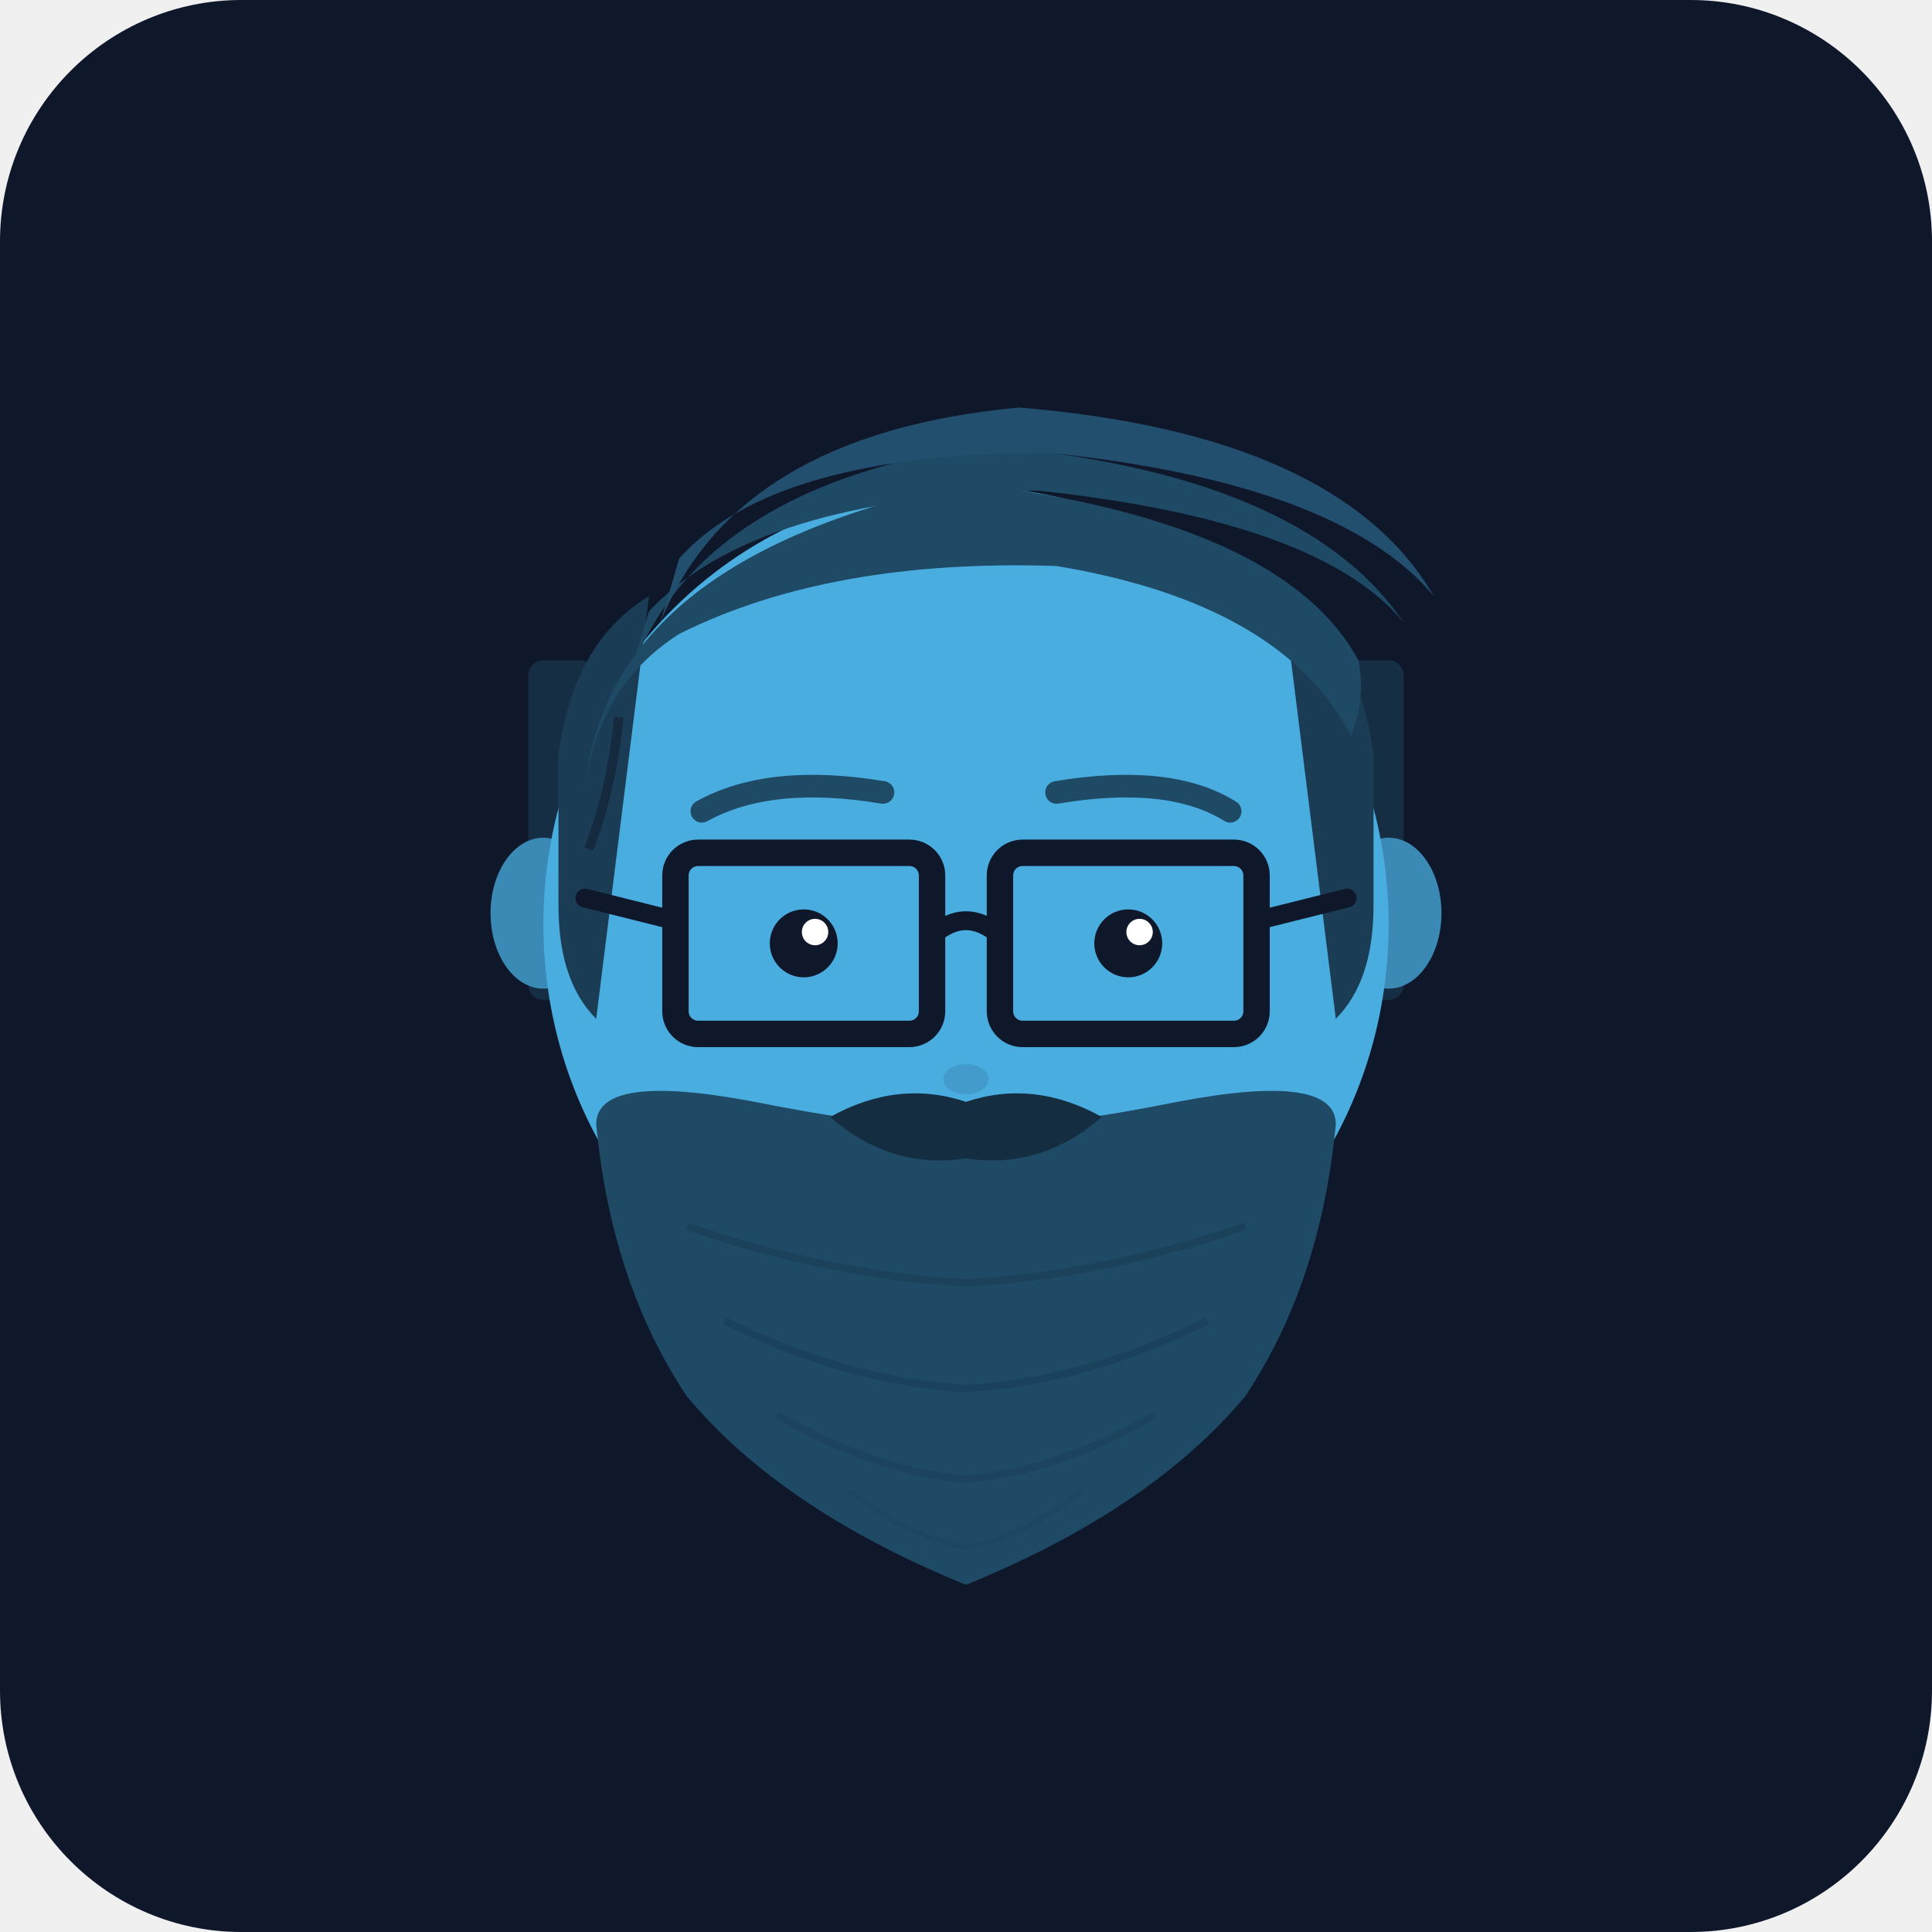
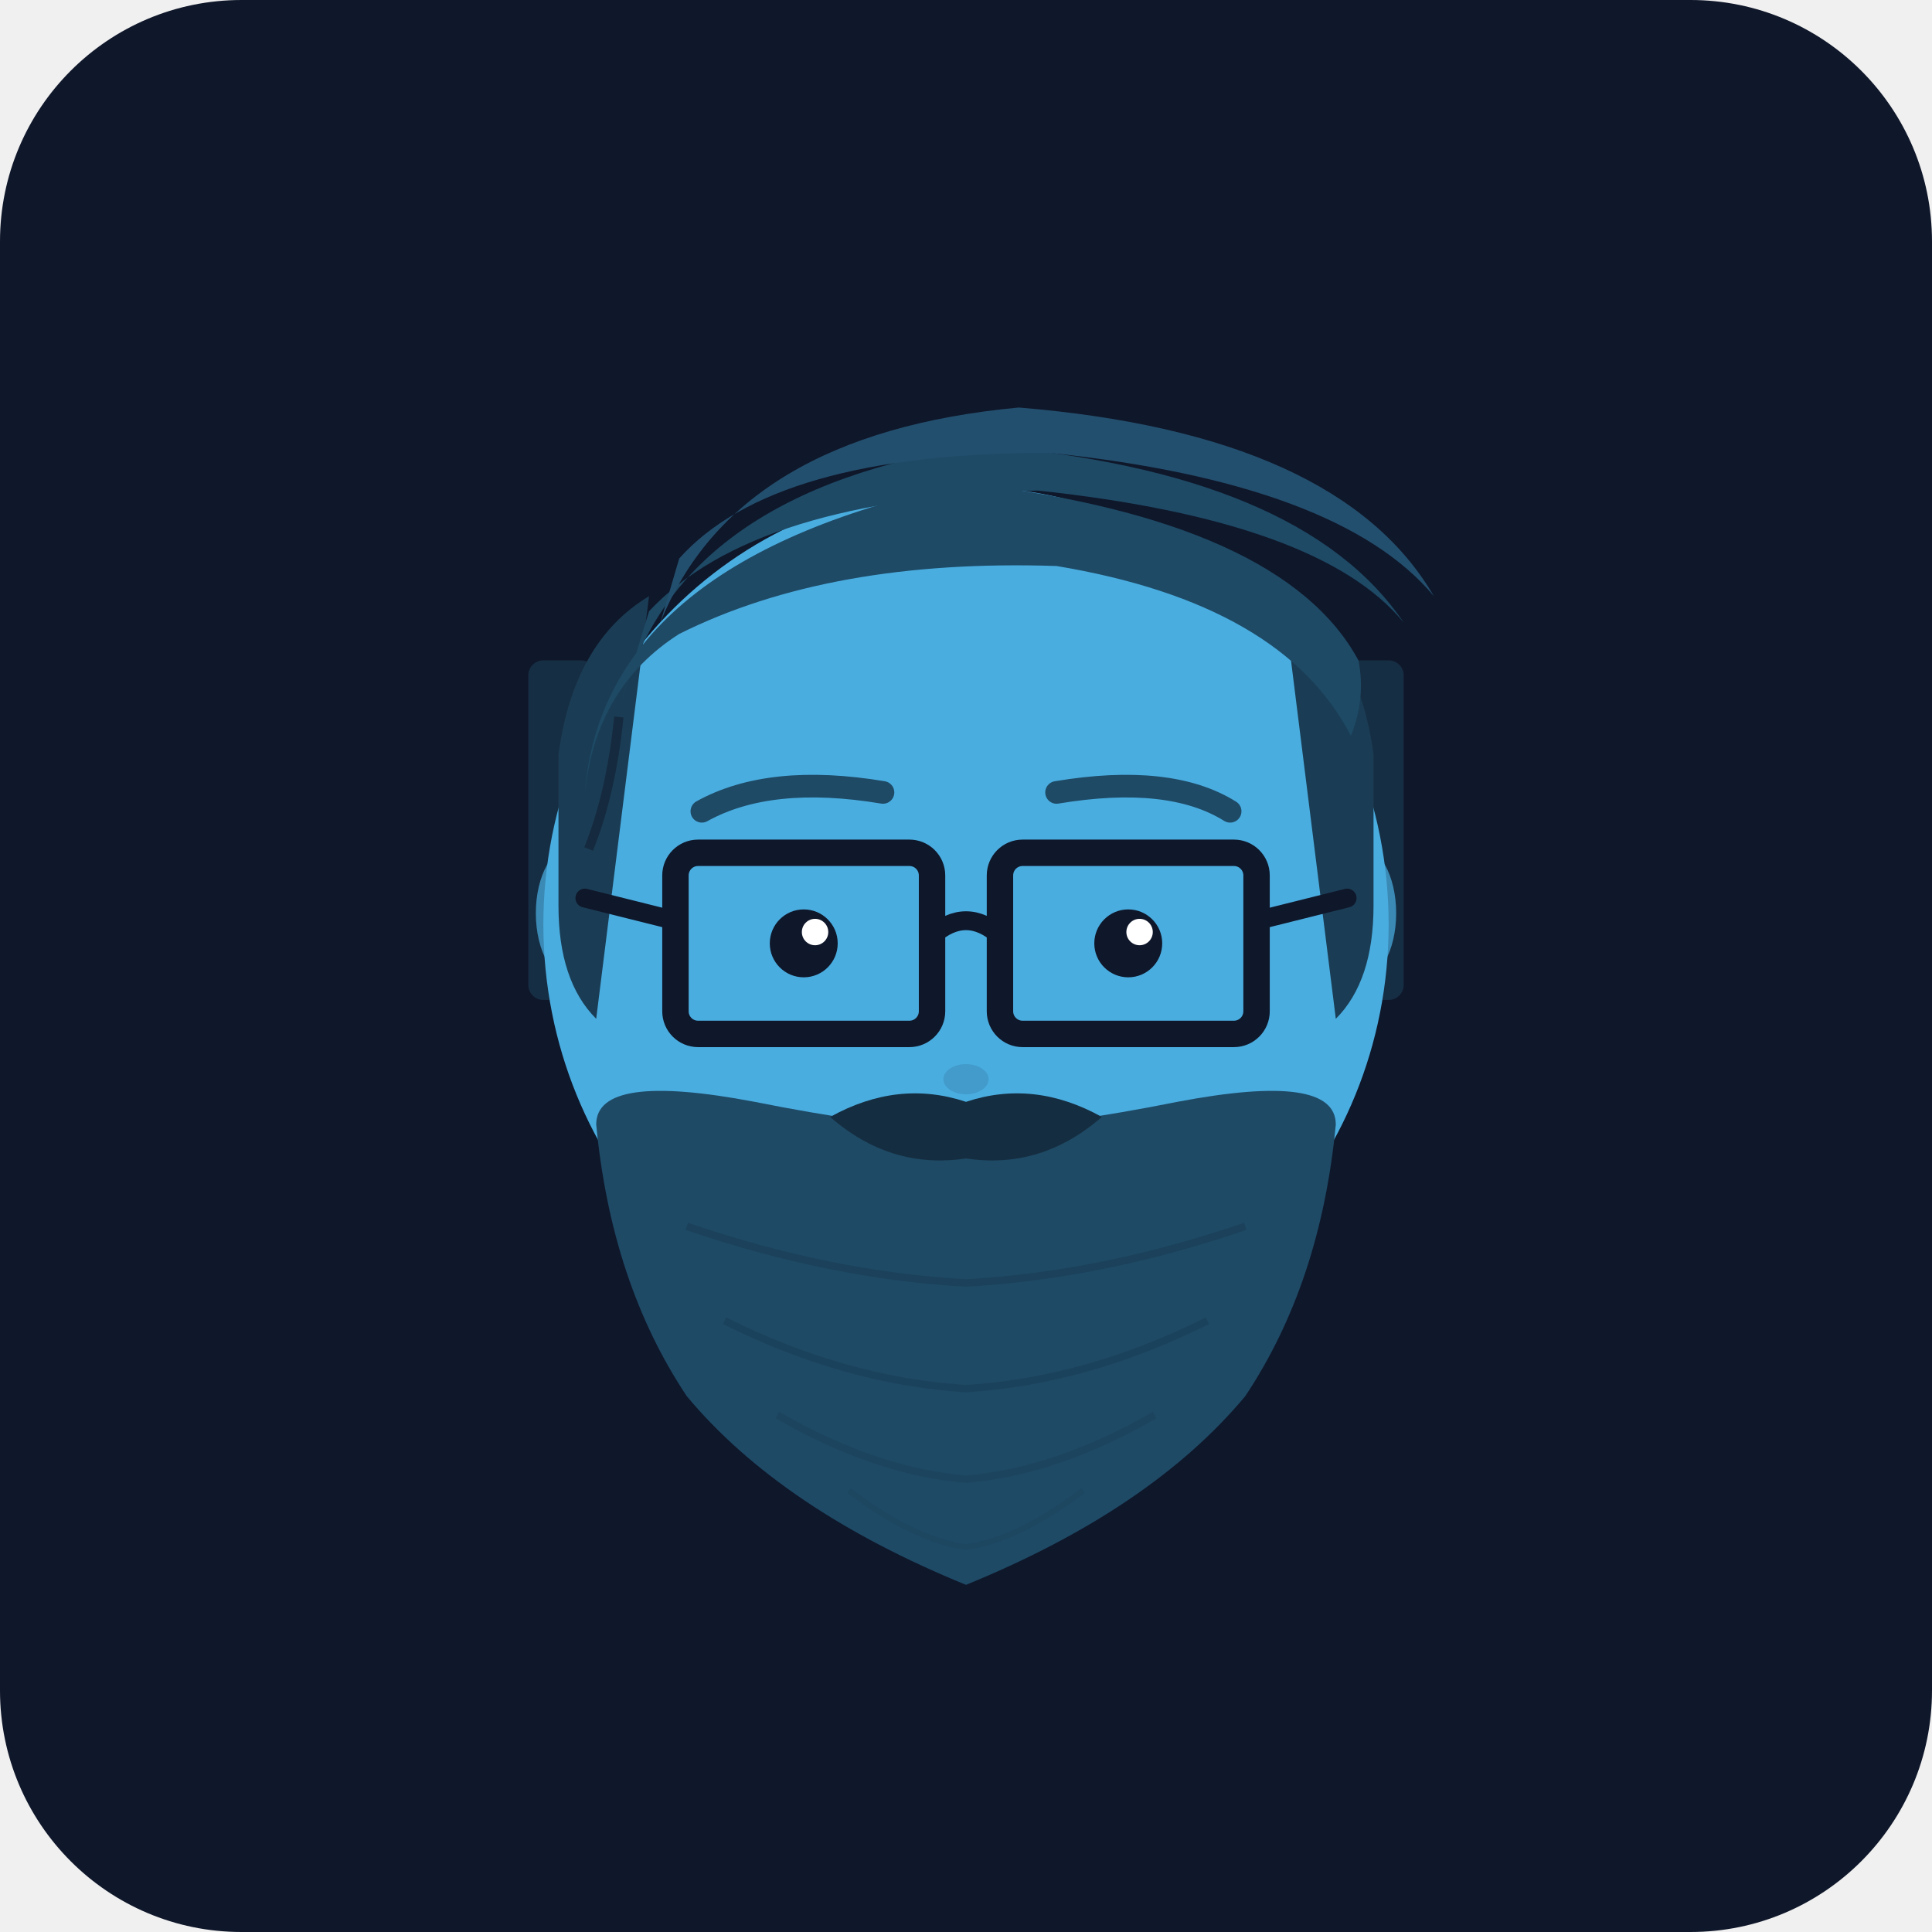
<svg xmlns="http://www.w3.org/2000/svg" viewBox="0 0 512 512">
  <rect width="512" height="512" rx="64" fill="#0f172a" />
  <rect x="140" y="175" width="18" height="90" rx="4" fill="#1a3d55" opacity="0.6" />
  <rect x="354" y="175" width="18" height="90" rx="4" fill="#1a3d55" opacity="0.6" />
-   <ellipse cx="144" cy="242" rx="14" ry="20" fill="#3a8ab5" />
-   <ellipse cx="368" cy="242" rx="14" ry="20" fill="#3a8ab5" />
+   <ellipse cx="152" cy="242" rx="10" ry="18" fill="#3a8ab5" />
+   <ellipse cx="360" cy="242" rx="10" ry="18" fill="#3a8ab5" />
  <ellipse cx="256" cy="245" rx="112" ry="116" fill="#4aade0" />
  <path d="M148 200 Q152 170 172 158 L158 270 Q148 260 148 240Z" fill="#1a3d55" />
  <path d="M364 200 Q360 170 340 158 L354 270 Q364 260 364 240Z" fill="#1a3d55" />
  <path d="M155 210 Q160 148 256 128 Q340 138 360 175 Q362 185 358 195 Q340 160 280 150 Q220 148 180 168 Q158 182 155 210Z" fill="#1e4a66" />
  <path d="M165 185 Q180 130 260 118 Q345 125 372 165 Q350 138 275 130 Q200 132 172 162Z" fill="#1e4a66" />
  <path d="M175 165 Q195 115 270 108 Q355 115 380 158 Q355 128 278 120 Q205 120 180 148Z" fill="#234f6e" />
  <path d="M164 190 Q162 210 156 225" fill="none" stroke="#0f172a" stroke-width="2.5" opacity="0.5" />
  <path d="M186 215 Q204 205 234 210" fill="none" stroke="#1e4a66" stroke-width="6" stroke-linecap="round" />
  <path d="M280 210 Q310 205 326 215" fill="none" stroke="#1e4a66" stroke-width="6" stroke-linecap="round" />
  <rect x="179" y="226" width="68" height="48" rx="6" fill="none" stroke="#0f172a" stroke-width="7" />
  <rect x="265" y="226" width="68" height="48" rx="6" fill="none" stroke="#0f172a" stroke-width="7" />
  <path d="M247 248 Q256 240 265 248" fill="none" stroke="#0f172a" stroke-width="5" stroke-linecap="round" />
  <line x1="179" y1="244" x2="155" y2="238" stroke="#0f172a" stroke-width="5" stroke-linecap="round" />
  <line x1="333" y1="244" x2="357" y2="238" stroke="#0f172a" stroke-width="5" stroke-linecap="round" />
  <circle cx="213" cy="250" r="9" fill="#0f172a" />
  <circle cx="299" cy="250" r="9" fill="#0f172a" />
  <circle cx="216" cy="247" r="3.5" fill="#ffffff" />
  <circle cx="302" cy="247" r="3.5" fill="#ffffff" />
  <ellipse cx="256" cy="286" rx="6" ry="4" fill="#3a8ab5" opacity="0.5" />
  <path d="M158 298 Q158 284 200 292 Q230 298 256 300 Q282 298 312 292 Q354 284 354 298 Q350 340 330 370 Q305 400 256 420 Q207 400 182 370 Q162 340 158 298Z" fill="#1e4a66" />
  <path d="M182 325 Q220 338 256 340 Q292 338 330 325" fill="none" stroke="#152d40" stroke-width="2" opacity="0.3" />
  <path d="M192 350 Q224 366 256 368 Q288 366 320 350" fill="none" stroke="#152d40" stroke-width="2" opacity="0.25" />
  <path d="M206 375 Q232 390 256 392 Q280 390 306 375" fill="none" stroke="#152d40" stroke-width="2" opacity="0.2" />
  <path d="M225 395 Q242 408 256 410 Q270 408 287 395" fill="none" stroke="#152d40" stroke-width="1.5" opacity="0.15" />
+   <path d="M236 293 Q256 300 276 293" fill="none" stroke="#152d40" stroke-width="2.5" stroke-linecap="round" opacity="0.6" />
  <path d="M220 296 Q238 286 256 292 Q274 286 292 296 Q276 310 256 307 Q236 310 220 296Z" fill="#152d40" />
</svg>
